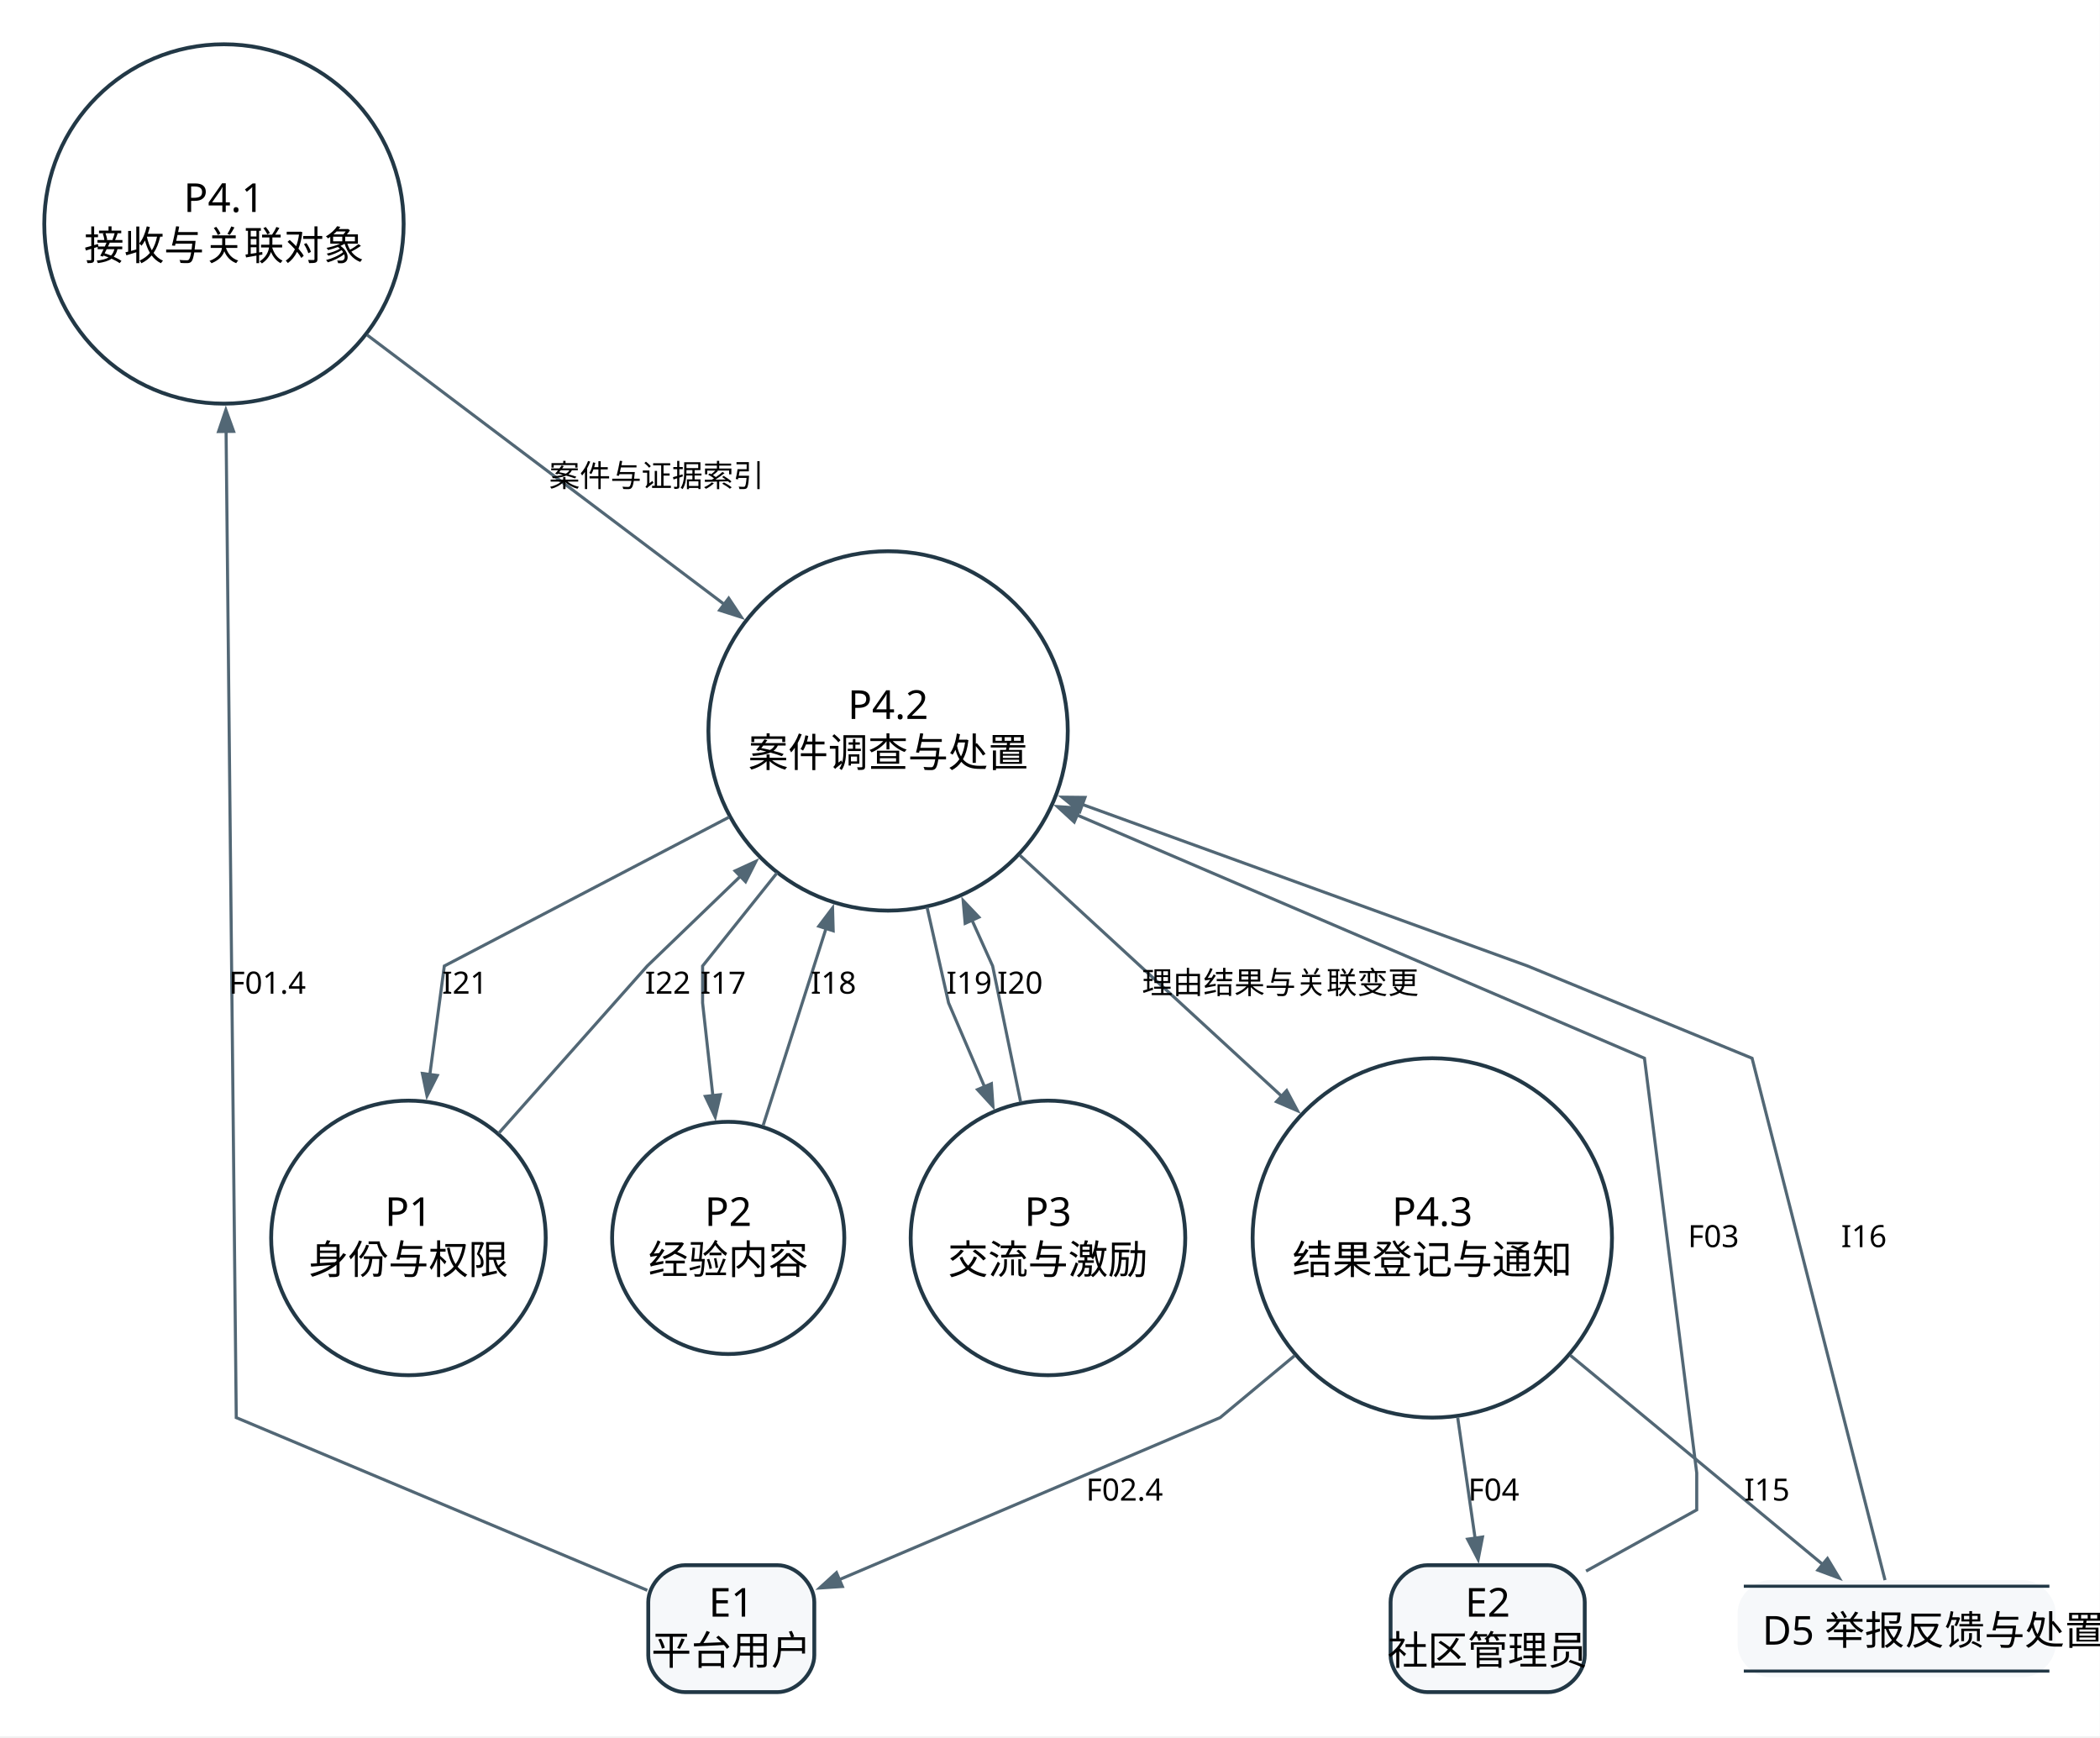
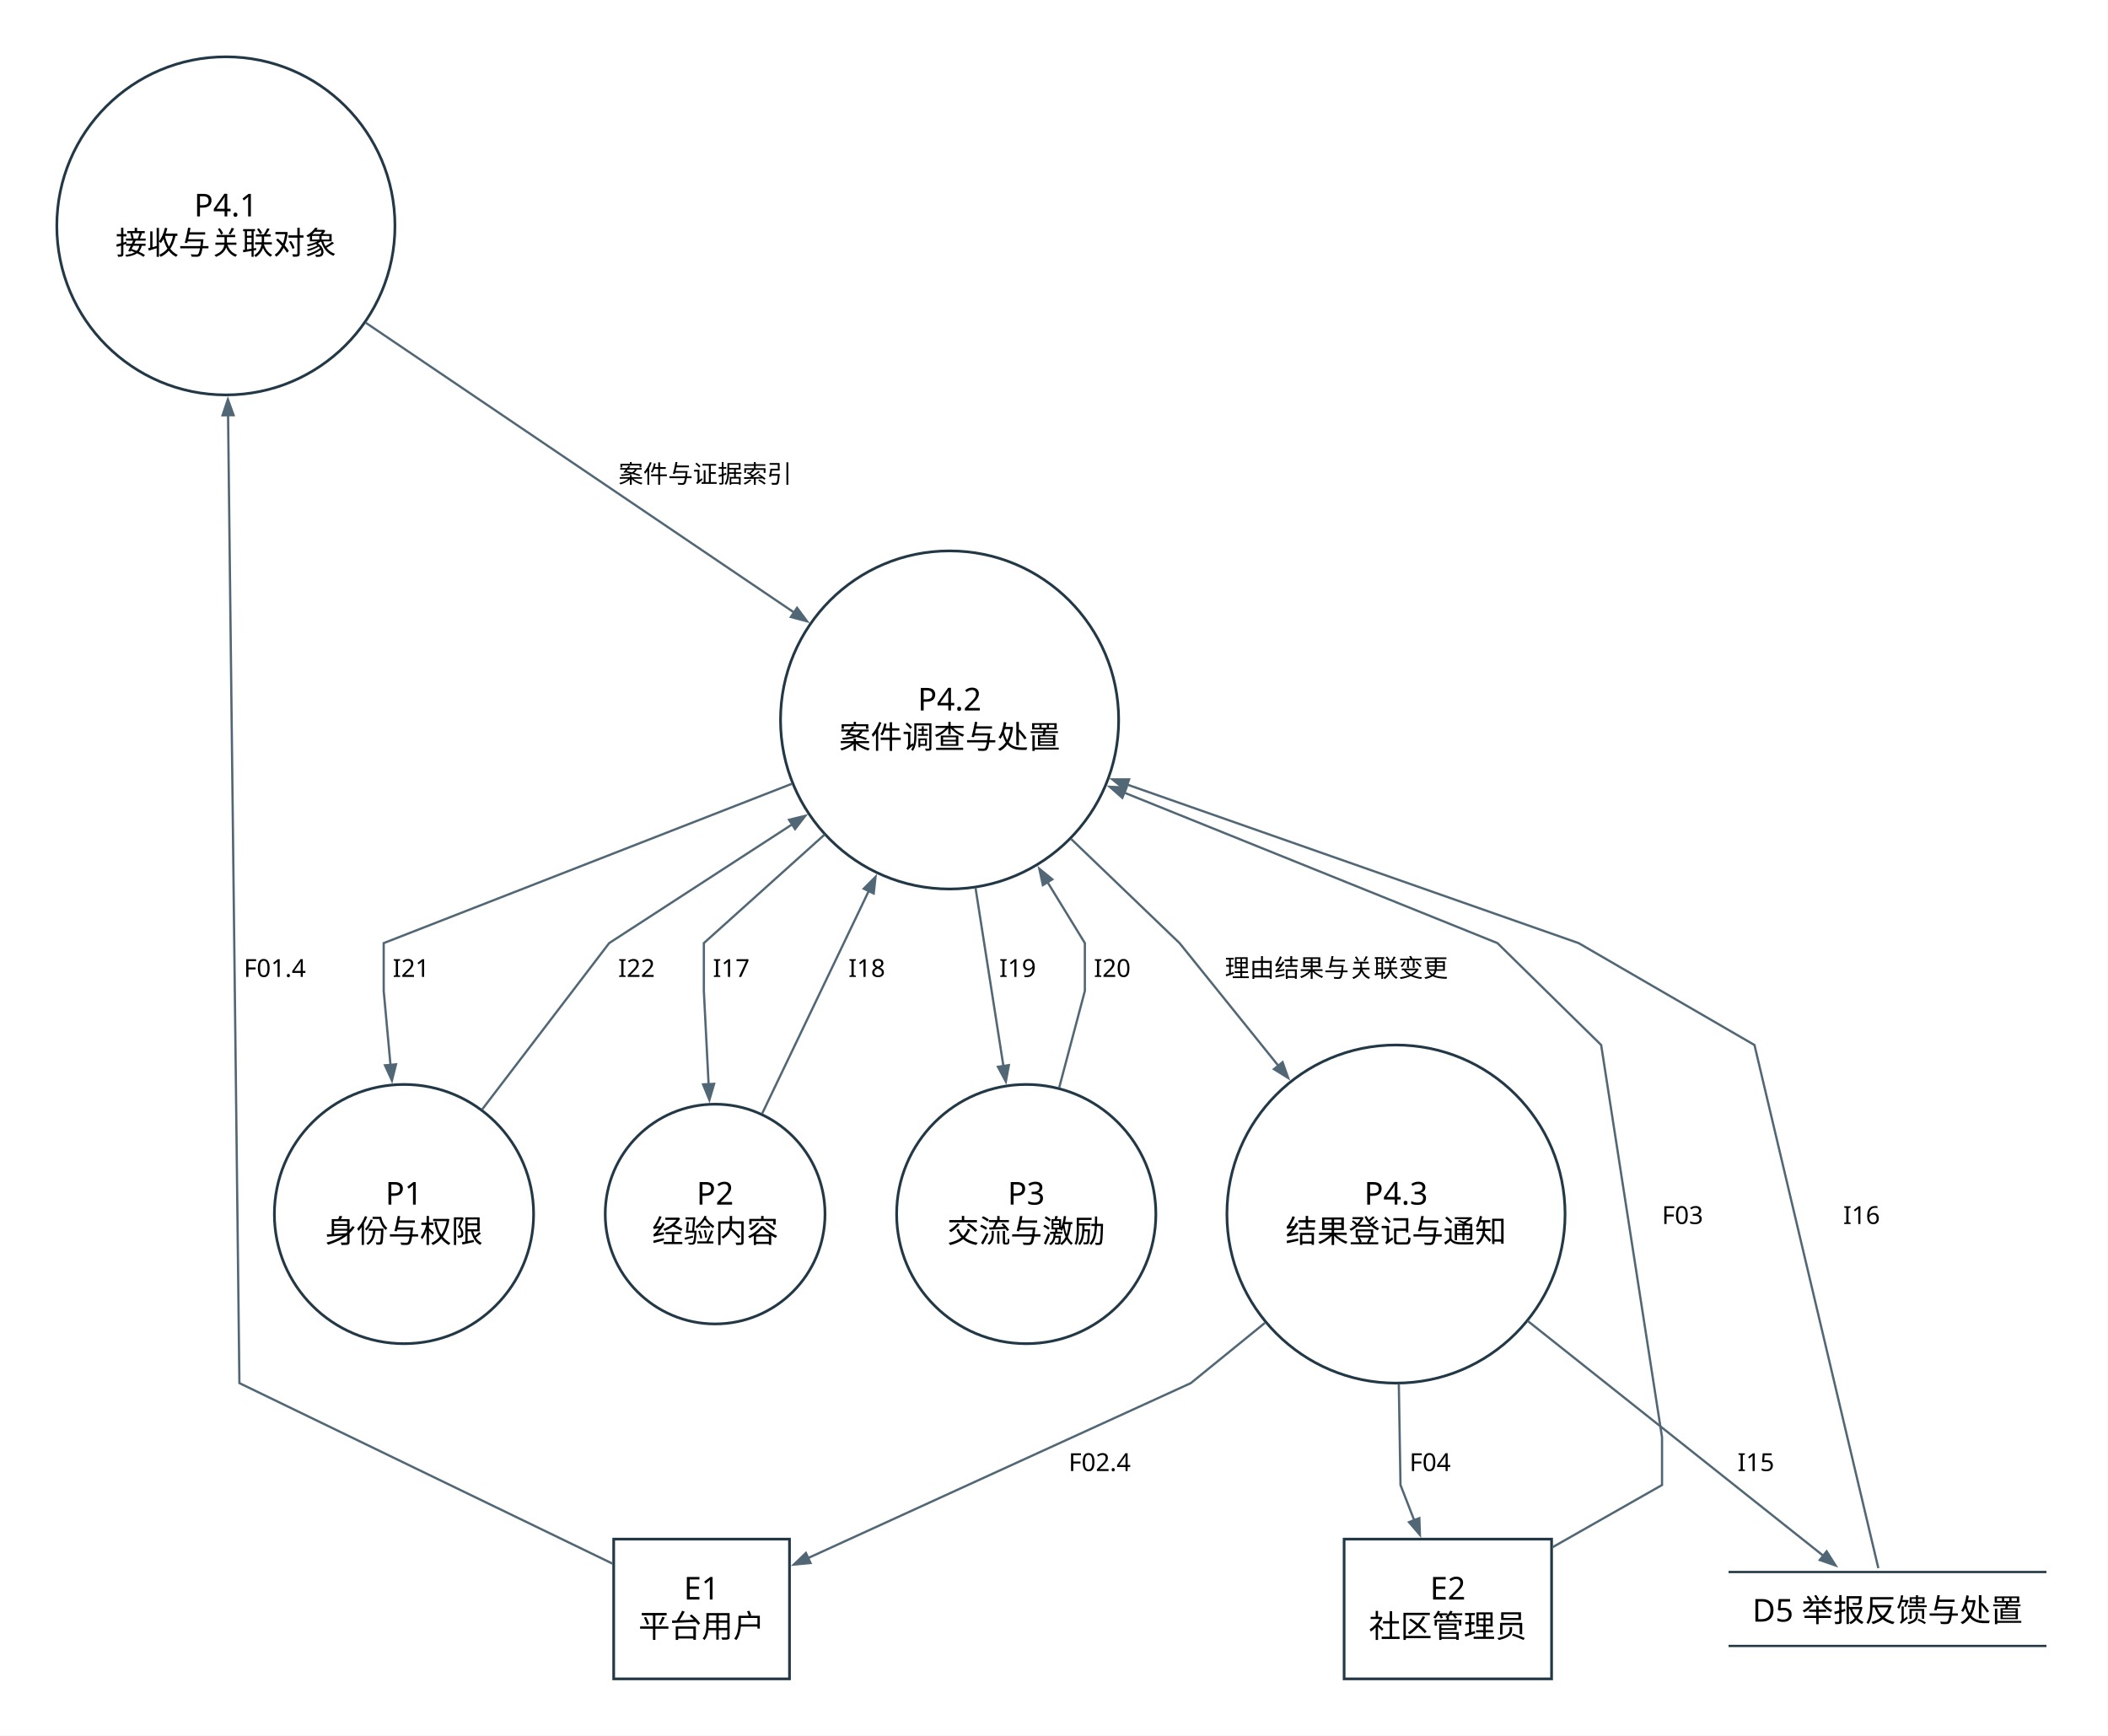
- <svg xmlns="http://www.w3.org/2000/svg" width="683pt" height="565pt" viewBox="0.00 0.00 683.00 565.00">
-   <g id="graph0" class="graph" transform="scale(1 1) rotate(0) translate(14.4 550.33)">
-     <polygon fill="white" stroke="none" points="-14.4,14.4 -14.4,-550.33 668.54,-550.33 668.54,14.4 -14.4,14.4" />
+ <svg xmlns="http://www.w3.org/2000/svg" width="935pt" height="770pt" viewBox="0.00 0.00 935.00 770.00">
+   <g id="graph0" class="graph" transform="scale(1 1) rotate(0) translate(25.2 744.72)">
+     <polygon fill="white" stroke="none" points="-25.2,25.2 -25.2,-744.72 909.69,-744.72 909.69,25.2 -25.2,25.2" />
    <g id="node1" class="node">
-       <ellipse fill="white" stroke="#223846" stroke-width="1.25" cx="58.44" cy="-477.49" rx="58.44" ry="58.44" />
-       <text xml:space="preserve" text-anchor="middle" x="58.44" y="-481.39" font-family="Microsoft YaHei" font-size="13.00">P4.1</text>
-       <text xml:space="preserve" text-anchor="middle" x="58.44" y="-465.79" font-family="Microsoft YaHei" font-size="13.00">接收与关联对象</text>
+       <ellipse fill="white" stroke="#223846" stroke-width="1.2" cx="74.99" cy="-644.53" rx="74.99" ry="74.99" />
+       <text xml:space="preserve" text-anchor="middle" x="74.99" y="-648.73" font-family="Microsoft YaHei" font-size="14.00">P4.1</text>
+       <text xml:space="preserve" text-anchor="middle" x="74.99" y="-631.93" font-family="Microsoft YaHei" font-size="14.00">接收与关联对象</text>
    </g>
    <g id="node2" class="node">
-       <ellipse fill="white" stroke="#223846" stroke-width="1.25" cx="274.44" cy="-312.61" rx="58.44" ry="58.44" />
-       <text xml:space="preserve" text-anchor="middle" x="274.44" y="-316.51" font-family="Microsoft YaHei" font-size="13.00">P4.2</text>
-       <text xml:space="preserve" text-anchor="middle" x="274.44" y="-300.91" font-family="Microsoft YaHei" font-size="13.00">案件调查与处置</text>
+       <ellipse fill="white" stroke="#223846" stroke-width="1.2" cx="395.99" cy="-425.36" rx="74.99" ry="74.99" />
+       <text xml:space="preserve" text-anchor="middle" x="395.99" y="-429.56" font-family="Microsoft YaHei" font-size="14.00">P4.2</text>
+       <text xml:space="preserve" text-anchor="middle" x="395.99" y="-412.76" font-family="Microsoft YaHei" font-size="14.00">案件调查与处置</text>
    </g>
    <g id="edge13" class="edge">
-       <path fill="none" stroke="#526775" d="M105.05,-441.35C139.25,-415.55 185.77,-380.48 221.4,-353.6" />
-       <polygon fill="#526775" stroke="#526775" points="222.6,-355.77 226.71,-349.6 219.65,-351.86 222.6,-355.77" />
-       <text xml:space="preserve" text-anchor="middle" x="199.17" y="-392.05" font-family="Microsoft YaHei" font-size="10.00">案件与证据索引</text>
+       <path fill="none" stroke="#526775" d="M136.88,-601.66C191.41,-564.76 270.75,-511.09 327.24,-472.87" />
+       <polygon fill="#526775" stroke="#526775" points="328.33,-475.09 332.76,-469.13 325.59,-471.03 328.33,-475.09" />
+       <text xml:space="preserve" text-anchor="start" x="249.11" y="-530.54" font-family="Microsoft YaHei" font-size="11.00">案件与证据索引</text>
    </g>
    <g id="node3" class="node">
-       <ellipse fill="white" stroke="#223846" stroke-width="1.25" cx="451.44" cy="-147.72" rx="58.44" ry="58.44" />
-       <text xml:space="preserve" text-anchor="middle" x="451.44" y="-151.62" font-family="Microsoft YaHei" font-size="13.00">P4.3</text>
-       <text xml:space="preserve" text-anchor="middle" x="451.44" y="-136.02" font-family="Microsoft YaHei" font-size="13.00">结果登记与通知</text>
+       <ellipse fill="white" stroke="#223846" stroke-width="1.2" cx="593.99" cy="-206.18" rx="74.99" ry="74.99" />
+       <text xml:space="preserve" text-anchor="middle" x="593.99" y="-210.38" font-family="Microsoft YaHei" font-size="14.00">P4.3</text>
+       <text xml:space="preserve" text-anchor="middle" x="593.99" y="-193.58" font-family="Microsoft YaHei" font-size="14.00">结果登记与通知</text>
    </g>
    <g id="edge14" class="edge">
-       <path fill="none" stroke="#526775" d="M317.29,-272.18C343.07,-248.46 375.96,-218.19 402.72,-193.56" />
-       <polygon fill="#526775" stroke="#526775" points="404.08,-195.64 407.57,-189.1 400.76,-192.03 404.08,-195.64" />
-       <text xml:space="preserve" text-anchor="middle" x="402" y="-227.16" font-family="Microsoft YaHei" font-size="10.00">理由结果与关联变更</text>
+       <path fill="none" stroke="#526775" d="M449.97,-372.49C474.44,-348.99 497.99,-326.37 497.99,-326.37 497.99,-326.37 519.38,-299.8 541.98,-271.76" />
+       <polygon fill="#526775" stroke="#526775" points="543.68,-273.54 546.16,-266.56 539.86,-270.47 543.68,-273.54" />
+       <text xml:space="preserve" text-anchor="start" x="518.08" y="-311.37" font-family="Microsoft YaHei" font-size="11.00">理由结果与关联变更</text>
    </g>
    <g id="node7" class="node">
-       <ellipse fill="white" stroke="#223846" stroke-width="1.25" cx="118.44" cy="-147.72" rx="44.65" ry="44.65" />
-       <text xml:space="preserve" text-anchor="middle" x="118.44" y="-151.62" font-family="Microsoft YaHei" font-size="13.00">P1</text>
-       <text xml:space="preserve" text-anchor="middle" x="118.44" y="-136.02" font-family="Microsoft YaHei" font-size="13.00">身份与权限</text>
+       <ellipse fill="white" stroke="#223846" stroke-width="1.2" cx="153.99" cy="-206.18" rx="57.49" ry="57.49" />
+       <text xml:space="preserve" text-anchor="middle" x="153.99" y="-210.38" font-family="Microsoft YaHei" font-size="14.00">P1</text>
+       <text xml:space="preserve" text-anchor="middle" x="153.99" y="-193.58" font-family="Microsoft YaHei" font-size="14.00">身份与权限</text>
    </g>
    <g id="edge11" class="edge">
-       <path fill="none" stroke="#526775" d="M222.74,-284.58C181.33,-262.94 130.11,-236.16 130.11,-236.16 130.11,-236.16 127.9,-219.58 125.4,-200.85" />
-       <polygon fill="#526775" stroke="#526775" points="127.83,-200.56 124.48,-193.94 122.98,-201.21 127.83,-200.56" />
-       <text xml:space="preserve" text-anchor="middle" x="136.78" y="-227.16" font-family="Microsoft YaHei" font-size="10.00">I21</text>
+       <path fill="none" stroke="#526775" d="M326.07,-397.06C251.8,-368.07 144.99,-326.37 144.99,-326.37 144.99,-326.37 144.99,-305.17 144.99,-305.17 144.99,-305.17 146.37,-290.16 148.04,-271.89" />
+       <polygon fill="#526775" stroke="#526775" points="150.44,-272.6 148.64,-265.4 145.56,-272.15 150.44,-272.6" />
+       <text xml:space="preserve" text-anchor="start" x="148.99" y="-311.37" font-family="Microsoft YaHei" font-size="11.00">I21</text>
    </g>
    <g id="node8" class="node">
-       <ellipse fill="white" stroke="#223846" stroke-width="1.25" cx="222.44" cy="-147.72" rx="37.76" ry="37.76" />
-       <text xml:space="preserve" text-anchor="middle" x="222.44" y="-151.62" font-family="Microsoft YaHei" font-size="13.00">P2</text>
-       <text xml:space="preserve" text-anchor="middle" x="222.44" y="-136.02" font-family="Microsoft YaHei" font-size="13.00">经验内容</text>
+       <ellipse fill="white" stroke="#223846" stroke-width="1.2" cx="291.99" cy="-206.18" rx="48.74" ry="48.74" />
+       <text xml:space="preserve" text-anchor="middle" x="291.99" y="-210.38" font-family="Microsoft YaHei" font-size="14.00">P2</text>
+       <text xml:space="preserve" text-anchor="middle" x="291.99" y="-193.58" font-family="Microsoft YaHei" font-size="14.00">经验内容</text>
    </g>
    <g id="edge7" class="edge">
-       <path fill="none" stroke="#526775" d="M238.3,-266.42C225.45,-250.35 214.11,-236.16 214.11,-236.16 214.11,-236.16 214.11,-224.16 214.11,-224.16 214.11,-224.16 215.7,-209.8 217.49,-193.6" />
-       <polygon fill="#526775" stroke="#526775" points="219.88,-194.29 218.21,-187.06 215.01,-193.75 219.88,-194.29" />
-       <text xml:space="preserve" text-anchor="middle" x="220.78" y="-227.16" font-family="Microsoft YaHei" font-size="10.00">I17</text>
+       <path fill="none" stroke="#526775" d="M340.53,-374.5C313.6,-350.29 286.99,-326.37 286.99,-326.37 286.99,-326.37 286.99,-305.17 286.99,-305.17 286.99,-305.17 287.99,-285.45 289.1,-263.71" />
+       <polygon fill="#526775" stroke="#526775" points="291.54,-263.94 289.45,-256.82 286.65,-263.69 291.54,-263.94" />
+       <text xml:space="preserve" text-anchor="start" x="290.99" y="-311.37" font-family="Microsoft YaHei" font-size="11.00">I17</text>
    </g>
    <g id="node9" class="node">
-       <ellipse fill="white" stroke="#223846" stroke-width="1.25" cx="326.44" cy="-147.72" rx="44.65" ry="44.65" />
-       <text xml:space="preserve" text-anchor="middle" x="326.44" y="-151.62" font-family="Microsoft YaHei" font-size="13.00">P3</text>
-       <text xml:space="preserve" text-anchor="middle" x="326.44" y="-136.02" font-family="Microsoft YaHei" font-size="13.00">交流与激励</text>
+       <ellipse fill="white" stroke="#223846" stroke-width="1.2" cx="429.99" cy="-206.18" rx="57.49" ry="57.49" />
+       <text xml:space="preserve" text-anchor="middle" x="429.99" y="-210.38" font-family="Microsoft YaHei" font-size="14.00">P3</text>
+       <text xml:space="preserve" text-anchor="middle" x="429.99" y="-193.58" font-family="Microsoft YaHei" font-size="14.00">交流与激励</text>
    </g>
    <g id="edge9" class="edge">
-       <path fill="none" stroke="#526775" d="M287.12,-255.24C290.93,-238.32 294.11,-224.16 294.11,-224.16 294.11,-224.16 299.53,-211.51 305.94,-196.57" />
-       <polygon fill="#526775" stroke="#526775" points="308.04,-197.88 308.55,-190.49 303.54,-195.95 308.04,-197.88" />
-       <text xml:space="preserve" text-anchor="middle" x="300.78" y="-227.16" font-family="Microsoft YaHei" font-size="10.00">I19</text>
+       <path fill="none" stroke="#526775" d="M407.5,-350.83C411.51,-325.18 415.99,-296.61 419.88,-271.74" />
+       <polygon fill="#526775" stroke="#526775" points="422.28,-272.25 420.94,-264.96 417.44,-271.49 422.28,-272.25" />
+       <text xml:space="preserve" text-anchor="start" x="418.01" y="-311.37" font-family="Microsoft YaHei" font-size="11.00">I19</text>
    </g>
    <g id="node4" class="node">
-       <path fill="#f6f8fa" stroke="#223846" stroke-width="1.25" d="M238.44,-41.28C238.44,-41.28 208.44,-41.28 208.44,-41.28 202.44,-41.28 196.44,-35.28 196.44,-29.28 196.44,-29.28 196.44,-12 196.44,-12 196.44,-6 202.44,0 208.44,0 208.44,0 238.44,0 238.44,0 244.44,0 250.44,-6 250.44,-12 250.44,-12 250.44,-29.28 250.44,-29.28 250.44,-35.28 244.44,-41.28 238.44,-41.28" />
-       <text xml:space="preserve" text-anchor="middle" x="223.44" y="-24.54" font-family="Microsoft YaHei" font-size="13.00">E1</text>
-       <text xml:space="preserve" text-anchor="middle" x="223.44" y="-8.94" font-family="Microsoft YaHei" font-size="13.00">平台用户</text>
+       <polygon fill="white" stroke="#223846" stroke-width="1.2" points="324.98,-61.99 247,-61.99 247,0 324.98,0 324.98,-61.99" />
+       <text xml:space="preserve" text-anchor="middle" x="285.99" y="-35.2" font-family="Microsoft YaHei" font-size="14.00">E1</text>
+       <text xml:space="preserve" text-anchor="middle" x="285.99" y="-18.4" font-family="Microsoft YaHei" font-size="14.00">平台用户</text>
    </g>
    <g id="edge2" class="edge">
-       <path fill="none" stroke="#526775" d="M406.58,-109.37C393.4,-98.4 382.44,-89.28 382.44,-89.28 382.44,-89.28 305.41,-56.51 258.58,-36.59" />
-       <polygon fill="#526775" stroke="#526775" points="259.57,-34.35 252.17,-33.86 257.65,-38.85 259.57,-34.35" />
-       <text xml:space="preserve" text-anchor="middle" x="351.33" y="-62.28" font-family="Microsoft YaHei" font-size="10.00">F02.4</text>
+       <path fill="none" stroke="#526775" d="M535.84,-157.9C518.01,-143.4 502.99,-131.19 502.99,-131.19 502.99,-131.19 396.93,-82.71 333.1,-53.53" />
+       <polygon fill="#526775" stroke="#526775" points="334.3,-51.39 326.91,-50.7 332.26,-55.84 334.3,-51.39" />
+       <text xml:space="preserve" text-anchor="start" x="448.79" y="-92.19" font-family="Microsoft YaHei" font-size="11.00">F02.4</text>
    </g>
    <g id="node5" class="node">
-       <path fill="#f6f8fa" stroke="#223846" stroke-width="1.25" d="M489.02,-41.28C489.02,-41.28 449.87,-41.28 449.87,-41.28 443.87,-41.28 437.87,-35.28 437.87,-29.28 437.87,-29.28 437.87,-12 437.87,-12 437.87,-6 443.87,0 449.87,0 449.87,0 489.02,0 489.02,0 495.02,0 501.02,-6 501.02,-12 501.02,-12 501.02,-29.28 501.02,-29.28 501.02,-35.28 495.02,-41.28 489.02,-41.28" />
-       <text xml:space="preserve" text-anchor="middle" x="469.44" y="-24.54" font-family="Microsoft YaHei" font-size="13.00">E2</text>
-       <text xml:space="preserve" text-anchor="middle" x="469.44" y="-8.94" font-family="Microsoft YaHei" font-size="13.00">社区管理员</text>
+       <polygon fill="white" stroke="#223846" stroke-width="1.2" points="663,-61.99 570.98,-61.99 570.98,0 663,0 663,-61.99" />
+       <text xml:space="preserve" text-anchor="middle" x="616.99" y="-35.2" font-family="Microsoft YaHei" font-size="14.00">E2</text>
+       <text xml:space="preserve" text-anchor="middle" x="616.99" y="-18.4" font-family="Microsoft YaHei" font-size="14.00">社区管理员</text>
    </g>
    <g id="edge4" class="edge">
-       <path fill="none" stroke="#526775" d="M459.7,-89.31C461.68,-75.56 463.71,-61.48 465.4,-49.75" />
-       <polygon fill="#526775" stroke="#526775" points="467.77,-50.44 466.35,-43.16 462.92,-49.74 467.77,-50.44" />
-       <text xml:space="preserve" text-anchor="middle" x="471.4" y="-62.28" font-family="Microsoft YaHei" font-size="10.00">F04</text>
+       <path fill="none" stroke="#526775" d="M595.24,-130.71C595.64,-106.62 595.99,-85.99 595.99,-85.99 595.99,-85.99 598.67,-79.11 602.11,-70.26" />
+       <polygon fill="#526775" stroke="#526775" points="604.34,-71.29 604.59,-63.88 599.77,-69.51 604.34,-71.29" />
+       <text xml:space="preserve" text-anchor="start" x="599.99" y="-92.19" font-family="Microsoft YaHei" font-size="11.00">F04</text>
    </g>
    <g id="node6" class="node">
-       <path fill="#f6f8fa" stroke="none" stroke-width="1.25" d="M643.6,-36.44C643.6,-36.44 561.28,-36.44 561.28,-36.44 556.01,-36.44 550.75,-31.17 550.75,-25.91 550.75,-25.91 550.75,-15.37 550.75,-15.37 550.75,-10.11 556.01,-4.84 561.28,-4.84 561.28,-4.84 643.6,-4.84 643.6,-4.84 648.87,-4.84 654.14,-10.11 654.14,-15.37 654.14,-15.37 654.14,-25.91 654.14,-25.91 654.14,-31.17 648.87,-36.44 643.6,-36.44" />
-       <polyline fill="none" stroke="#223846" points="552.75,-6.84 652.14,-6.84" />
-       <polyline fill="none" stroke="#223846" points="652.14,-34.44 552.75,-34.44" />
-       <text xml:space="preserve" text-anchor="start" x="558.75" y="-15.44" font-family="Microsoft YaHei" font-size="13.00">D5 举报反馈与处置</text>
+       <polygon fill="white" stroke="none" stroke-width="1.2" points="884.49,-49.4 739.49,-49.4 739.49,-12.6 884.49,-12.6 884.49,-49.4" />
+       <polyline fill="none" stroke="#223846" points="741.49,-14.6 882.49,-14.6" />
+       <polyline fill="none" stroke="#223846" points="741.49,-47.4 882.49,-47.4" />
+       <text xml:space="preserve" text-anchor="middle" x="811.99" y="-25.4" font-family="Microsoft YaHei" font-size="14.00">D5 举报反馈与处置</text>
    </g>
    <g id="edge5" class="edge">
-       <path fill="none" stroke="#526775" d="M496.34,-109.53C523.28,-87.21 556.49,-59.71 578.5,-41.47" />
-       <polygon fill="#526775" stroke="#526775" points="579.96,-43.45 583.79,-37.09 576.83,-39.67 579.96,-43.45" />
-       <text xml:space="preserve" text-anchor="middle" x="560.27" y="-62.28" font-family="Microsoft YaHei" font-size="10.00">I15</text>
+       <path fill="none" stroke="#526775" d="M652.41,-158.77C694.97,-124.95 750.76,-80.63 783.85,-54.35" />
+       <polygon fill="#526775" stroke="#526775" points="785.01,-56.56 788.97,-50.29 781.96,-52.72 785.01,-56.56" />
+       <text xml:space="preserve" text-anchor="start" x="745.47" y="-92.19" font-family="Microsoft YaHei" font-size="11.00">I15</text>
    </g>
    <g id="edge1" class="edge">
-       <path fill="none" stroke="#526775" d="M196.13,-33.11C150.2,-52.41 62.44,-89.28 62.44,-89.28 62.44,-89.28 60.27,-299.41 59.13,-410.08" />
-       <polygon fill="#526775" stroke="#526775" points="56.68,-409.98 59.06,-417.01 61.58,-410.03 56.68,-409.98" />
-       <text xml:space="preserve" text-anchor="middle" x="72.57" y="-227.16" font-family="Microsoft YaHei" font-size="10.00">F01.4</text>
+       <path fill="none" stroke="#526775" d="M246.46,-51.12C186.89,-79.95 80.99,-131.19 80.99,-131.19 80.99,-131.19 77.66,-415.5 75.96,-560.53" />
+       <polygon fill="#526775" stroke="#526775" points="73.51,-560.49 75.88,-567.52 78.41,-560.55 73.51,-560.49" />
+       <text xml:space="preserve" text-anchor="start" x="82.94" y="-311.37" font-family="Microsoft YaHei" font-size="11.00">F01.4</text>
    </g>
    <g id="edge3" class="edge">
-       <path fill="none" stroke="#526775" d="M501.45,-39.36C519.09,-49.12 537.44,-59.28 537.44,-59.28 537.44,-59.28 537.44,-71.28 537.44,-71.28 537.44,-71.28 520.44,-206.16 520.44,-206.16 520.44,-206.16 408.79,-254.02 335.93,-285.25" />
-       <polygon fill="#526775" stroke="#526775" points="334.98,-282.99 329.52,-288 336.91,-287.5 334.98,-282.99" />
-       <text xml:space="preserve" text-anchor="middle" x="542.88" y="-144.72" font-family="Microsoft YaHei" font-size="10.00">F03</text>
+       <path fill="none" stroke="#526775" d="M663.37,-58.36C687.49,-72.07 711.99,-85.99 711.99,-85.99 711.99,-85.99 711.99,-107.19 711.99,-107.19 711.99,-107.19 684.99,-281.17 684.99,-281.17 684.99,-281.17 638.99,-326.37 638.99,-326.37 638.99,-326.37 544.44,-364.49 473.3,-393.18" />
+       <polygon fill="#526775" stroke="#526775" points="472.6,-390.82 467.03,-395.71 474.43,-395.36 472.6,-390.82" />
+       <text xml:space="preserve" text-anchor="start" x="711.94" y="-201.78" font-family="Microsoft YaHei" font-size="11.00">F03</text>
    </g>
    <g id="edge6" class="edge">
-       <path fill="none" stroke="#526775" d="M598.68,-36.43C587.52,-80.22 555.44,-206.16 555.44,-206.16 555.44,-206.16 482.44,-236.16 482.44,-236.16 482.44,-236.16 398.58,-266.58 337.36,-288.79" />
-       <polygon fill="#526775" stroke="#526775" points="336.8,-286.38 331.06,-291.07 338.48,-290.99 336.8,-286.38" />
-       <text xml:space="preserve" text-anchor="middle" x="591.81" y="-144.72" font-family="Microsoft YaHei" font-size="10.00">I16</text>
+       <path fill="none" stroke="#526775" d="M807.93,-49.12C794.6,-105.42 752.99,-281.17 752.99,-281.17 752.99,-281.17 674.99,-326.37 674.99,-326.37 674.99,-326.37 557.13,-367.76 474.62,-396.74" />
+       <polygon fill="#526775" stroke="#526775" points="473.97,-394.37 468.18,-399 475.6,-398.99 473.97,-394.37" />
+       <text xml:space="preserve" text-anchor="start" x="792.35" y="-201.78" font-family="Microsoft YaHei" font-size="11.00">I16</text>
    </g>
    <g id="edge12" class="edge">
-       <path fill="none" stroke="#526775" d="M147.81,-181.78C169.8,-206.54 196.11,-236.16 196.11,-236.16 196.11,-236.16 210.22,-249.76 226.47,-265.4" />
-       <polygon fill="#526775" stroke="#526775" points="224.69,-267.09 231.44,-270.19 228.09,-263.57 224.69,-267.09" />
-       <text xml:space="preserve" text-anchor="middle" x="202.78" y="-227.16" font-family="Microsoft YaHei" font-size="10.00">I22</text>
+       <path fill="none" stroke="#526775" d="M188.65,-252.58C214.37,-286.26 244.99,-326.37 244.99,-326.37 244.99,-326.37 286.8,-353.5 326.42,-379.21" />
+       <polygon fill="#526775" stroke="#526775" points="324.79,-381.07 331.99,-382.83 327.45,-376.96 324.79,-381.07" />
+       <text xml:space="preserve" text-anchor="start" x="248.99" y="-311.37" font-family="Microsoft YaHei" font-size="11.00">I22</text>
    </g>
    <g id="edge8" class="edge">
-       <path fill="none" stroke="#526775" d="M233.83,-184.38C239.82,-203.17 247.36,-226.78 254.31,-248.54" />
-       <polygon fill="#526775" stroke="#526775" points="251.91,-249.1 256.38,-255.02 256.58,-247.61 251.91,-249.1" />
-       <text xml:space="preserve" text-anchor="middle" x="256.67" y="-227.16" font-family="Microsoft YaHei" font-size="10.00">I18</text>
+       <path fill="none" stroke="#526775" d="M312.88,-250.81C326.44,-279.12 344.46,-316.75 360.25,-349.73" />
+       <polygon fill="#526775" stroke="#526775" points="357.91,-350.51 363.14,-355.76 362.33,-348.39 357.91,-350.51" />
+       <text xml:space="preserve" text-anchor="start" x="351.11" y="-311.37" font-family="Microsoft YaHei" font-size="11.00">I18</text>
    </g>
    <g id="edge10" class="edge">
-       <path fill="none" stroke="#526775" d="M317.55,-191.93C313.01,-213.96 308.44,-236.16 308.44,-236.16 308.44,-236.16 305.65,-242.36 301.66,-251.21" />
-       <polygon fill="#526775" stroke="#526775" points="299.51,-250.03 298.86,-257.42 303.97,-252.04 299.51,-250.03" />
-       <text xml:space="preserve" text-anchor="middle" x="317.34" y="-227.16" font-family="Microsoft YaHei" font-size="10.00">I20</text>
+       <path fill="none" stroke="#526775" d="M444.58,-262.19C450.51,-284.53 455.99,-305.17 455.99,-305.17 455.99,-305.17 455.99,-326.37 455.99,-326.37 455.99,-326.37 448.7,-338.28 439.19,-353.79" />
+       <polygon fill="#526775" stroke="#526775" points="437.36,-352.1 435.79,-359.35 441.54,-354.66 437.36,-352.1" />
+       <text xml:space="preserve" text-anchor="start" x="459.99" y="-311.37" font-family="Microsoft YaHei" font-size="11.00">I20</text>
    </g>
  </g>
</svg>
